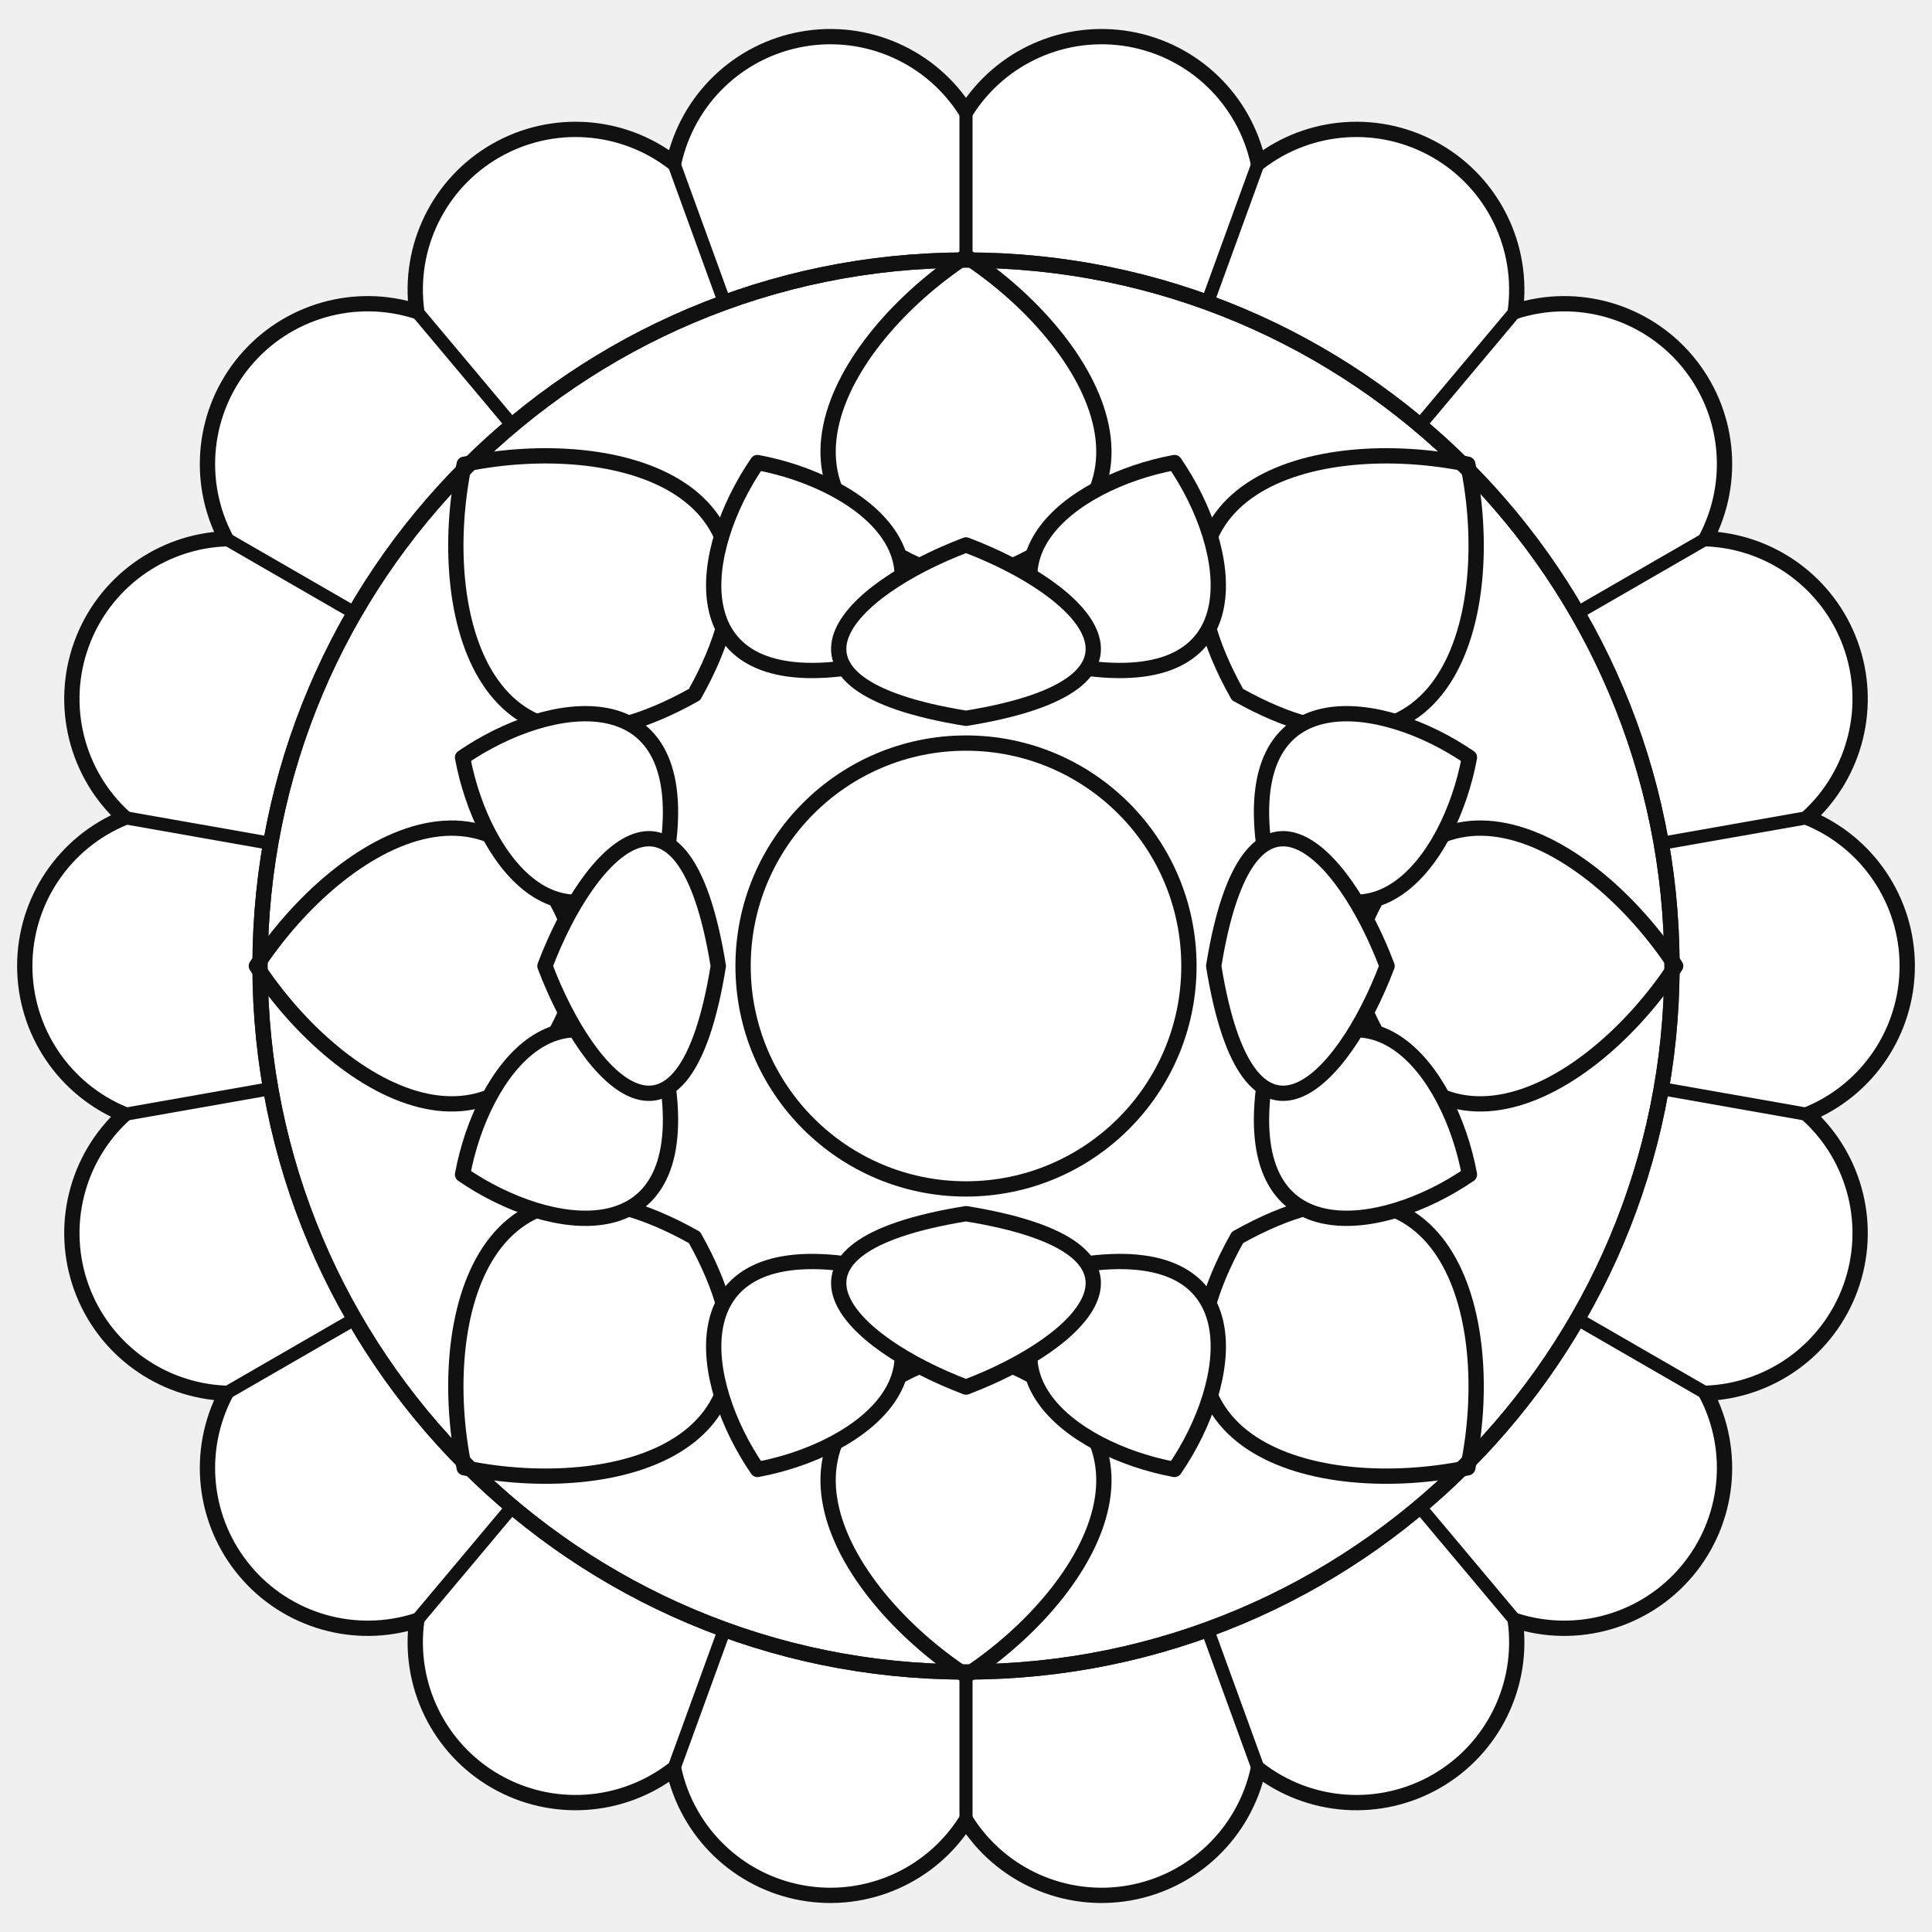
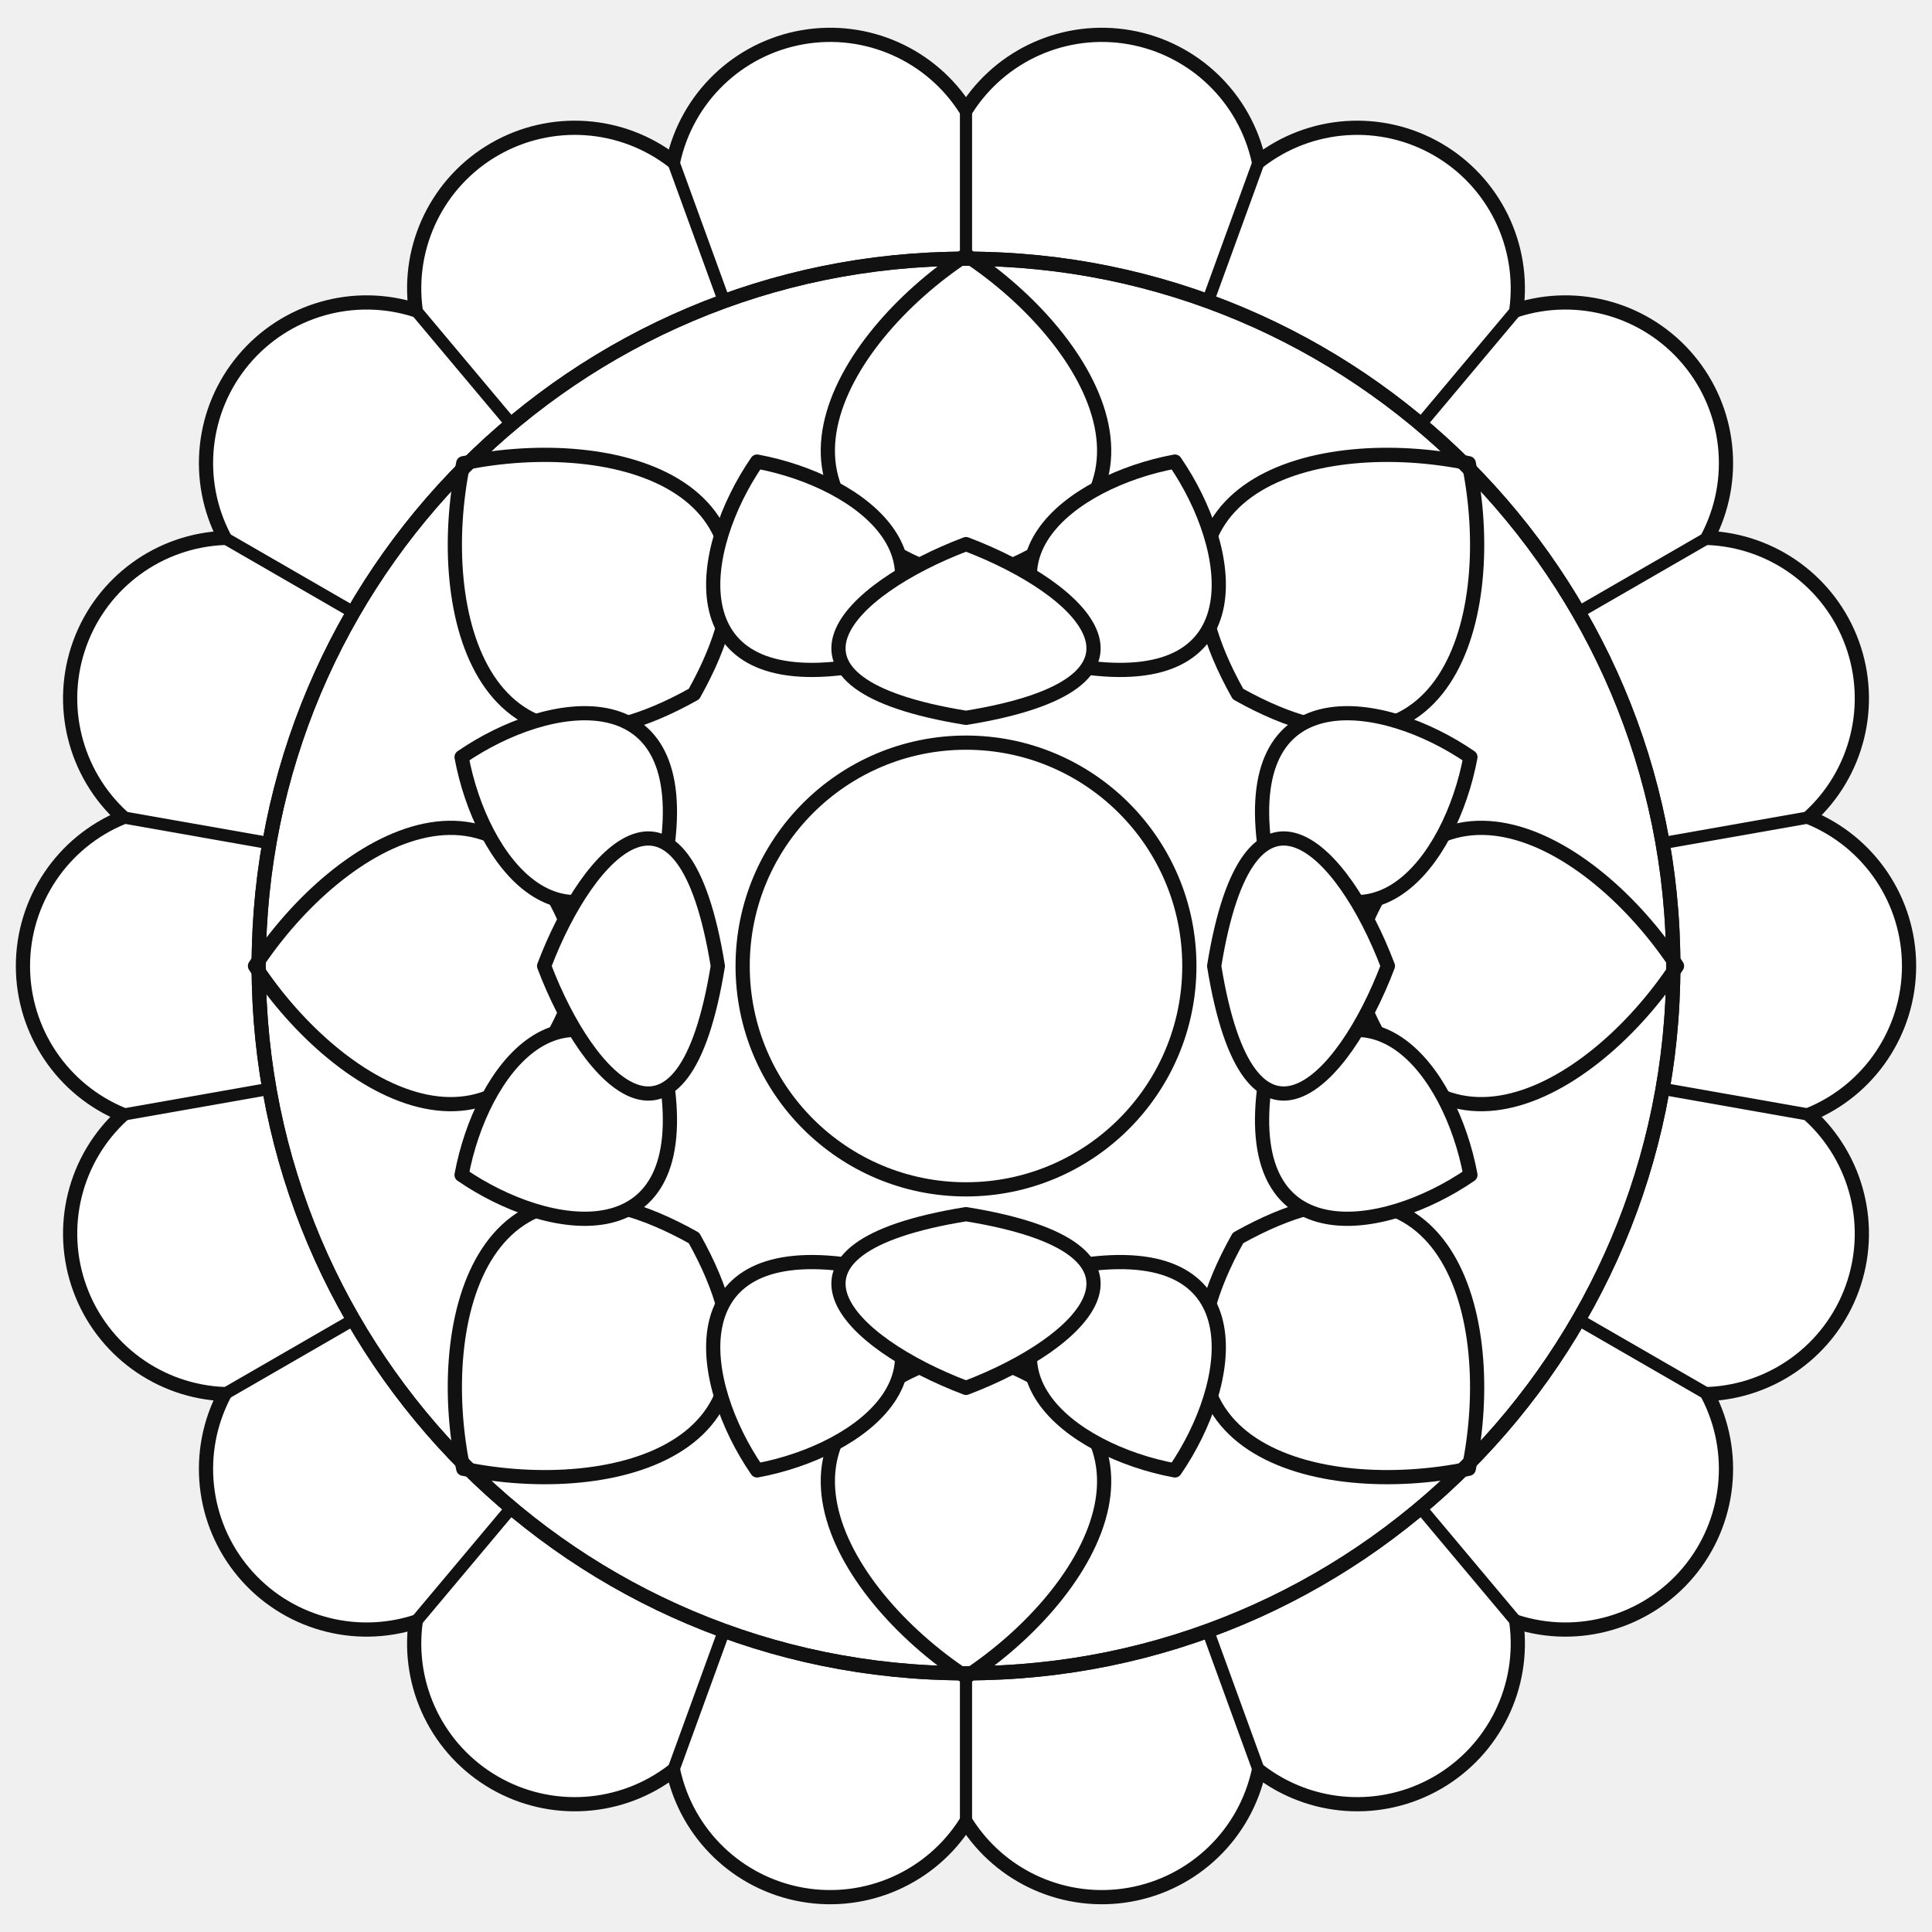
- <svg xmlns="http://www.w3.org/2000/svg" width="156mm" height="156mm" viewBox="-78 -78 156 156">
-   <path d="M0,-69 A12.943,12.943 0 0 1 23.599,-64.839 A12.943,12.943 0 0 1 44.352,-52.857 A12.943,12.943 0 0 1 59.756,-34.5 A12.943,12.943 0 0 1 67.952,-11.982 A12.943,12.943 0 0 1 67.952,11.982 A12.943,12.943 0 0 1 59.756,34.5 A12.943,12.943 0 0 1 44.352,52.857 A12.943,12.943 0 0 1 23.599,64.839 A12.943,12.943 0 0 1 0,69 A12.943,12.943 0 0 1 -23.599,64.839 A12.943,12.943 0 0 1 -44.352,52.857 A12.943,12.943 0 0 1 -59.756,34.5 A12.943,12.943 0 0 1 -67.952,11.982 A12.943,12.943 0 0 1 -67.952,-11.982 A12.943,12.943 0 0 1 -59.756,-34.5 A12.943,12.943 0 0 1 -44.352,-52.857 A12.943,12.943 0 0 1 -23.599,-64.839 A12.943,12.943 0 0 1 0,-69 Z" fill="#ffffff" stroke="#111111" stroke-width="1.235" stroke-linejoin="round" stroke-linecap="round" />
-   <path d="M0,-57 L0,-69" fill="none" stroke="#111111" stroke-width="1.058" stroke-linejoin="round" stroke-linecap="round" />
-   <path d="M19.495,-53.562 L23.599,-64.839" fill="none" stroke="#111111" stroke-width="1.058" stroke-linejoin="round" stroke-linecap="round" />
-   <path d="M36.639,-43.665 L44.352,-52.857" fill="none" stroke="#111111" stroke-width="1.058" stroke-linejoin="round" stroke-linecap="round" />
-   <path d="M49.363,-28.5 L59.756,-34.5" fill="none" stroke="#111111" stroke-width="1.058" stroke-linejoin="round" stroke-linecap="round" />
-   <path d="M56.134,-9.898 L67.952,-11.982" fill="none" stroke="#111111" stroke-width="1.058" stroke-linejoin="round" stroke-linecap="round" />
-   <path d="M56.134,9.898 L67.952,11.982" fill="none" stroke="#111111" stroke-width="1.058" stroke-linejoin="round" stroke-linecap="round" />
-   <path d="M49.363,28.5 L59.756,34.5" fill="none" stroke="#111111" stroke-width="1.058" stroke-linejoin="round" stroke-linecap="round" />
-   <path d="M36.639,43.665 L44.352,52.857" fill="none" stroke="#111111" stroke-width="1.058" stroke-linejoin="round" stroke-linecap="round" />
-   <path d="M19.495,53.562 L23.599,64.839" fill="none" stroke="#111111" stroke-width="1.058" stroke-linejoin="round" stroke-linecap="round" />
-   <path d="M0,57 L0,69" fill="none" stroke="#111111" stroke-width="1.058" stroke-linejoin="round" stroke-linecap="round" />
-   <path d="M-19.495,53.562 L-23.599,64.839" fill="none" stroke="#111111" stroke-width="1.058" stroke-linejoin="round" stroke-linecap="round" />
-   <path d="M-36.639,43.665 L-44.352,52.857" fill="none" stroke="#111111" stroke-width="1.058" stroke-linejoin="round" stroke-linecap="round" />
-   <path d="M-49.363,28.5 L-59.756,34.5" fill="none" stroke="#111111" stroke-width="1.058" stroke-linejoin="round" stroke-linecap="round" />
-   <path d="M-56.134,9.898 L-67.952,11.982" fill="none" stroke="#111111" stroke-width="1.058" stroke-linejoin="round" stroke-linecap="round" />
-   <path d="M-56.134,-9.898 L-67.952,-11.982" fill="none" stroke="#111111" stroke-width="1.058" stroke-linejoin="round" stroke-linecap="round" />
-   <path d="M-49.363,-28.5 L-59.756,-34.5" fill="none" stroke="#111111" stroke-width="1.058" stroke-linejoin="round" stroke-linecap="round" />
-   <path d="M-36.639,-43.665 L-44.352,-52.857" fill="none" stroke="#111111" stroke-width="1.058" stroke-linejoin="round" stroke-linecap="round" />
-   <path d="M-19.495,-53.562 L-23.599,-64.839" fill="none" stroke="#111111" stroke-width="1.058" stroke-linejoin="round" stroke-linecap="round" />
-   <circle cx="0" cy="0" r="57" fill="#ffffff" stroke="#111111" stroke-width="1.235" stroke-linejoin="round" stroke-linecap="round" />
-   <g class="petalo">
-     <path d="M0,-31 C18.72,-36.26 10.4,-50.462 0,-57.3 C-10.4,-50.462 -18.72,-36.26 0,-31 Z" fill="#ffffff" stroke="#111111" stroke-width="1.235" stroke-linejoin="round" stroke-linecap="round" />
+ <svg xmlns="http://www.w3.org/2000/svg" width="168mm" height="168mm" viewBox="-84 -84 168 168">
+   <g transform="scale(1.079)">
+     <path d="M0,-69 A12.943,12.943 0 0 1 23.599,-64.839 A12.943,12.943 0 0 1 44.352,-52.857 A12.943,12.943 0 0 1 59.756,-34.5 A12.943,12.943 0 0 1 67.952,-11.982 A12.943,12.943 0 0 1 67.952,11.982 A12.943,12.943 0 0 1 59.756,34.5 A12.943,12.943 0 0 1 44.352,52.857 A12.943,12.943 0 0 1 23.599,64.839 A12.943,12.943 0 0 1 0,69 A12.943,12.943 0 0 1 -23.599,64.839 A12.943,12.943 0 0 1 -44.352,52.857 A12.943,12.943 0 0 1 -59.756,34.5 A12.943,12.943 0 0 1 -67.952,11.982 A12.943,12.943 0 0 1 -67.952,-11.982 A12.943,12.943 0 0 1 -59.756,-34.5 A12.943,12.943 0 0 1 -44.352,-52.857 A12.943,12.943 0 0 1 -23.599,-64.839 A12.943,12.943 0 0 1 0,-69 Z" fill="#ffffff" stroke="#111111" stroke-width="1.145" stroke-linejoin="round" stroke-linecap="round" />
+     <path d="M0,-57 L0,-69" fill="none" stroke="#111111" stroke-width="0.981" stroke-linejoin="round" stroke-linecap="round" />
+     <path d="M19.495,-53.562 L23.599,-64.839" fill="none" stroke="#111111" stroke-width="0.981" stroke-linejoin="round" stroke-linecap="round" />
+     <path d="M36.639,-43.665 L44.352,-52.857" fill="none" stroke="#111111" stroke-width="0.981" stroke-linejoin="round" stroke-linecap="round" />
+     <path d="M49.363,-28.5 L59.756,-34.5" fill="none" stroke="#111111" stroke-width="0.981" stroke-linejoin="round" stroke-linecap="round" />
+     <path d="M56.134,-9.898 L67.952,-11.982" fill="none" stroke="#111111" stroke-width="0.981" stroke-linejoin="round" stroke-linecap="round" />
+     <path d="M56.134,9.898 L67.952,11.982" fill="none" stroke="#111111" stroke-width="0.981" stroke-linejoin="round" stroke-linecap="round" />
+     <path d="M49.363,28.5 L59.756,34.5" fill="none" stroke="#111111" stroke-width="0.981" stroke-linejoin="round" stroke-linecap="round" />
+     <path d="M36.639,43.665 L44.352,52.857" fill="none" stroke="#111111" stroke-width="0.981" stroke-linejoin="round" stroke-linecap="round" />
+     <path d="M19.495,53.562 L23.599,64.839" fill="none" stroke="#111111" stroke-width="0.981" stroke-linejoin="round" stroke-linecap="round" />
+     <path d="M0,57 L0,69" fill="none" stroke="#111111" stroke-width="0.981" stroke-linejoin="round" stroke-linecap="round" />
+     <path d="M-19.495,53.562 L-23.599,64.839" fill="none" stroke="#111111" stroke-width="0.981" stroke-linejoin="round" stroke-linecap="round" />
+     <path d="M-36.639,43.665 L-44.352,52.857" fill="none" stroke="#111111" stroke-width="0.981" stroke-linejoin="round" stroke-linecap="round" />
+     <path d="M-49.363,28.5 L-59.756,34.5" fill="none" stroke="#111111" stroke-width="0.981" stroke-linejoin="round" stroke-linecap="round" />
+     <path d="M-56.134,9.898 L-67.952,11.982" fill="none" stroke="#111111" stroke-width="0.981" stroke-linejoin="round" stroke-linecap="round" />
+     <path d="M-56.134,-9.898 L-67.952,-11.982" fill="none" stroke="#111111" stroke-width="0.981" stroke-linejoin="round" stroke-linecap="round" />
+     <path d="M-49.363,-28.5 L-59.756,-34.5" fill="none" stroke="#111111" stroke-width="0.981" stroke-linejoin="round" stroke-linecap="round" />
+     <path d="M-36.639,-43.665 L-44.352,-52.857" fill="none" stroke="#111111" stroke-width="0.981" stroke-linejoin="round" stroke-linecap="round" />
+     <path d="M-19.495,-53.562 L-23.599,-64.839" fill="none" stroke="#111111" stroke-width="0.981" stroke-linejoin="round" stroke-linecap="round" />
+     <circle cx="0" cy="0" r="57" fill="#ffffff" stroke="#111111" stroke-width="1.145" stroke-linejoin="round" stroke-linecap="round" />
+     <g class="petalo">
+       <path d="M0,-31 C18.72,-36.26 10.4,-50.462 0,-57.3 C-10.4,-50.462 -18.72,-36.26 0,-31 Z" fill="#ffffff" stroke="#111111" stroke-width="1.145" stroke-linejoin="round" stroke-linecap="round" />
+     </g>
+     <g class="petalo">
+       <path d="M21.92,-21.92 C38.877,-12.403 43.036,-28.328 40.517,-40.517 C28.328,-43.036 12.403,-38.877 21.92,-21.92 Z" fill="#ffffff" stroke="#111111" stroke-width="1.145" stroke-linejoin="round" stroke-linecap="round" />
+     </g>
+     <g class="petalo">
+       <path d="M31,0 C36.26,18.72 50.462,10.4 57.3,0 C50.462,-10.4 36.26,-18.72 31,0 Z" fill="#ffffff" stroke="#111111" stroke-width="1.145" stroke-linejoin="round" stroke-linecap="round" />
+     </g>
+     <g class="petalo">
+       <path d="M21.92,21.92 C12.403,38.877 28.328,43.036 40.517,40.517 C43.036,28.328 38.877,12.403 21.92,21.92 Z" fill="#ffffff" stroke="#111111" stroke-width="1.145" stroke-linejoin="round" stroke-linecap="round" />
+     </g>
+     <g class="petalo">
+       <path d="M0,31 C-18.72,36.26 -10.4,50.462 0,57.3 C10.4,50.462 18.72,36.26 0,31 Z" fill="#ffffff" stroke="#111111" stroke-width="1.145" stroke-linejoin="round" stroke-linecap="round" />
+     </g>
+     <g class="petalo">
+       <path d="M-21.92,21.92 C-38.877,12.403 -43.036,28.328 -40.517,40.517 C-28.328,43.036 -12.403,38.877 -21.92,21.92 Z" fill="#ffffff" stroke="#111111" stroke-width="1.145" stroke-linejoin="round" stroke-linecap="round" />
+     </g>
+     <g class="petalo">
+       <path d="M-31,0 C-36.26,-18.72 -50.462,-10.4 -57.3,0 C-50.462,10.4 -36.26,18.72 -31,0 Z" fill="#ffffff" stroke="#111111" stroke-width="1.145" stroke-linejoin="round" stroke-linecap="round" />
+     </g>
+     <g class="petalo">
+       <path d="M-21.92,-21.92 C-12.403,-38.877 -28.328,-43.036 -40.517,-40.517 C-43.036,-28.328 -38.877,-12.403 -21.92,-21.92 Z" fill="#ffffff" stroke="#111111" stroke-width="1.145" stroke-linejoin="round" stroke-linecap="round" />
+     </g>
+     <g class="petalo">
+       <path d="M9.95,-24.021 C23.301,-22.387 21.699,-33.572 16.838,-40.651 C8.395,-39.082 -0.646,-32.306 9.95,-24.021 Z" fill="#ffffff" stroke="#111111" stroke-width="1.145" stroke-linejoin="round" stroke-linecap="round" />
+     </g>
+     <g class="petalo">
+       <path d="M24.021,-9.95 C32.306,0.646 39.082,-8.395 40.651,-16.838 C33.572,-21.699 22.387,-23.301 24.021,-9.95 Z" fill="#ffffff" stroke="#111111" stroke-width="1.145" stroke-linejoin="round" stroke-linecap="round" />
+     </g>
+     <g class="petalo">
+       <path d="M24.021,9.95 C22.387,23.301 33.572,21.699 40.651,16.838 C39.082,8.395 32.306,-0.646 24.021,9.95 Z" fill="#ffffff" stroke="#111111" stroke-width="1.145" stroke-linejoin="round" stroke-linecap="round" />
+     </g>
+     <g class="petalo">
+       <path d="M9.95,24.021 C-0.646,32.306 8.395,39.082 16.838,40.651 C21.699,33.572 23.301,22.387 9.95,24.021 Z" fill="#ffffff" stroke="#111111" stroke-width="1.145" stroke-linejoin="round" stroke-linecap="round" />
+     </g>
+     <g class="petalo">
+       <path d="M-9.95,24.021 C-23.301,22.387 -21.699,33.572 -16.838,40.651 C-8.395,39.082 0.646,32.306 -9.95,24.021 Z" fill="#ffffff" stroke="#111111" stroke-width="1.145" stroke-linejoin="round" stroke-linecap="round" />
+     </g>
+     <g class="petalo">
+       <path d="M-24.021,9.95 C-32.306,-0.646 -39.082,8.395 -40.651,16.838 C-33.572,21.699 -22.387,23.301 -24.021,9.95 Z" fill="#ffffff" stroke="#111111" stroke-width="1.145" stroke-linejoin="round" stroke-linecap="round" />
+     </g>
+     <g class="petalo">
+       <path d="M-24.021,-9.95 C-22.387,-23.301 -33.572,-21.699 -40.651,-16.838 C-39.082,-8.395 -32.306,0.646 -24.021,-9.95 Z" fill="#ffffff" stroke="#111111" stroke-width="1.145" stroke-linejoin="round" stroke-linecap="round" />
+     </g>
+     <g class="petalo">
+       <path d="M-9.95,-24.021 C0.646,-32.306 -8.395,-39.082 -16.838,-40.651 C-21.699,-33.572 -23.301,-22.387 -9.95,-24.021 Z" fill="#ffffff" stroke="#111111" stroke-width="1.145" stroke-linejoin="round" stroke-linecap="round" />
+     </g>
+     <g class="petalo">
+       <path d="M0,-20 C17.28,-22.8 9.6,-30.36 0,-34 C-9.6,-30.36 -17.28,-22.8 0,-20 Z" fill="#ffffff" stroke="#111111" stroke-width="1.145" stroke-linejoin="round" stroke-linecap="round" />
+     </g>
+     <g class="petalo">
+       <path d="M20,0 C22.8,17.28 30.36,9.6 34,0 C30.36,-9.6 22.8,-17.28 20,0 Z" fill="#ffffff" stroke="#111111" stroke-width="1.145" stroke-linejoin="round" stroke-linecap="round" />
+     </g>
+     <g class="petalo">
+       <path d="M0,20 C-17.28,22.8 -9.6,30.36 0,34 C9.6,30.36 17.28,22.8 0,20 Z" fill="#ffffff" stroke="#111111" stroke-width="1.145" stroke-linejoin="round" stroke-linecap="round" />
+     </g>
+     <g class="petalo">
+       <path d="M-20,0 C-22.8,-17.28 -30.36,-9.6 -34,0 C-30.36,9.6 -22.8,17.28 -20,0 Z" fill="#ffffff" stroke="#111111" stroke-width="1.145" stroke-linejoin="round" stroke-linecap="round" />
+     </g>
+     <circle cx="0" cy="0" r="57" fill="none" stroke="#111111" stroke-width="1.145" stroke-linejoin="round" stroke-linecap="round" />
+     <circle cx="0" cy="0" r="18" fill="#ffffff" stroke="#111111" stroke-width="1.145" stroke-linejoin="round" stroke-linecap="round" />
  </g>
-   <g class="petalo">
-     <path d="M21.92,-21.92 C38.877,-12.403 43.036,-28.328 40.517,-40.517 C28.328,-43.036 12.403,-38.877 21.92,-21.92 Z" fill="#ffffff" stroke="#111111" stroke-width="1.235" stroke-linejoin="round" stroke-linecap="round" />
-   </g>
-   <g class="petalo">
-     <path d="M31,0 C36.26,18.72 50.462,10.4 57.3,0 C50.462,-10.4 36.26,-18.72 31,0 Z" fill="#ffffff" stroke="#111111" stroke-width="1.235" stroke-linejoin="round" stroke-linecap="round" />
-   </g>
-   <g class="petalo">
-     <path d="M21.92,21.92 C12.403,38.877 28.328,43.036 40.517,40.517 C43.036,28.328 38.877,12.403 21.92,21.92 Z" fill="#ffffff" stroke="#111111" stroke-width="1.235" stroke-linejoin="round" stroke-linecap="round" />
-   </g>
-   <g class="petalo">
-     <path d="M0,31 C-18.72,36.26 -10.4,50.462 0,57.3 C10.4,50.462 18.72,36.26 0,31 Z" fill="#ffffff" stroke="#111111" stroke-width="1.235" stroke-linejoin="round" stroke-linecap="round" />
-   </g>
-   <g class="petalo">
-     <path d="M-21.92,21.92 C-38.877,12.403 -43.036,28.328 -40.517,40.517 C-28.328,43.036 -12.403,38.877 -21.92,21.92 Z" fill="#ffffff" stroke="#111111" stroke-width="1.235" stroke-linejoin="round" stroke-linecap="round" />
-   </g>
-   <g class="petalo">
-     <path d="M-31,0 C-36.26,-18.72 -50.462,-10.4 -57.3,0 C-50.462,10.4 -36.26,18.72 -31,0 Z" fill="#ffffff" stroke="#111111" stroke-width="1.235" stroke-linejoin="round" stroke-linecap="round" />
-   </g>
-   <g class="petalo">
-     <path d="M-21.92,-21.92 C-12.403,-38.877 -28.328,-43.036 -40.517,-40.517 C-43.036,-28.328 -38.877,-12.403 -21.92,-21.92 Z" fill="#ffffff" stroke="#111111" stroke-width="1.235" stroke-linejoin="round" stroke-linecap="round" />
-   </g>
-   <g class="petalo">
-     <path d="M9.95,-24.021 C23.301,-22.387 21.699,-33.572 16.838,-40.651 C8.395,-39.082 -0.646,-32.306 9.95,-24.021 Z" fill="#ffffff" stroke="#111111" stroke-width="1.235" stroke-linejoin="round" stroke-linecap="round" />
-   </g>
-   <g class="petalo">
-     <path d="M24.021,-9.95 C32.306,0.646 39.082,-8.395 40.651,-16.838 C33.572,-21.699 22.387,-23.301 24.021,-9.95 Z" fill="#ffffff" stroke="#111111" stroke-width="1.235" stroke-linejoin="round" stroke-linecap="round" />
-   </g>
-   <g class="petalo">
-     <path d="M24.021,9.95 C22.387,23.301 33.572,21.699 40.651,16.838 C39.082,8.395 32.306,-0.646 24.021,9.95 Z" fill="#ffffff" stroke="#111111" stroke-width="1.235" stroke-linejoin="round" stroke-linecap="round" />
-   </g>
-   <g class="petalo">
-     <path d="M9.95,24.021 C-0.646,32.306 8.395,39.082 16.838,40.651 C21.699,33.572 23.301,22.387 9.95,24.021 Z" fill="#ffffff" stroke="#111111" stroke-width="1.235" stroke-linejoin="round" stroke-linecap="round" />
-   </g>
-   <g class="petalo">
-     <path d="M-9.95,24.021 C-23.301,22.387 -21.699,33.572 -16.838,40.651 C-8.395,39.082 0.646,32.306 -9.95,24.021 Z" fill="#ffffff" stroke="#111111" stroke-width="1.235" stroke-linejoin="round" stroke-linecap="round" />
-   </g>
-   <g class="petalo">
-     <path d="M-24.021,9.95 C-32.306,-0.646 -39.082,8.395 -40.651,16.838 C-33.572,21.699 -22.387,23.301 -24.021,9.95 Z" fill="#ffffff" stroke="#111111" stroke-width="1.235" stroke-linejoin="round" stroke-linecap="round" />
-   </g>
-   <g class="petalo">
-     <path d="M-24.021,-9.95 C-22.387,-23.301 -33.572,-21.699 -40.651,-16.838 C-39.082,-8.395 -32.306,0.646 -24.021,-9.95 Z" fill="#ffffff" stroke="#111111" stroke-width="1.235" stroke-linejoin="round" stroke-linecap="round" />
-   </g>
-   <g class="petalo">
-     <path d="M-9.95,-24.021 C0.646,-32.306 -8.395,-39.082 -16.838,-40.651 C-21.699,-33.572 -23.301,-22.387 -9.95,-24.021 Z" fill="#ffffff" stroke="#111111" stroke-width="1.235" stroke-linejoin="round" stroke-linecap="round" />
-   </g>
-   <g class="petalo">
-     <path d="M0,-20 C17.28,-22.8 9.6,-30.36 0,-34 C-9.6,-30.36 -17.28,-22.8 0,-20 Z" fill="#ffffff" stroke="#111111" stroke-width="1.235" stroke-linejoin="round" stroke-linecap="round" />
-   </g>
-   <g class="petalo">
-     <path d="M20,0 C22.8,17.28 30.36,9.6 34,0 C30.36,-9.6 22.8,-17.28 20,0 Z" fill="#ffffff" stroke="#111111" stroke-width="1.235" stroke-linejoin="round" stroke-linecap="round" />
-   </g>
-   <g class="petalo">
-     <path d="M0,20 C-17.28,22.8 -9.6,30.36 0,34 C9.6,30.36 17.28,22.8 0,20 Z" fill="#ffffff" stroke="#111111" stroke-width="1.235" stroke-linejoin="round" stroke-linecap="round" />
-   </g>
-   <g class="petalo">
-     <path d="M-20,0 C-22.8,-17.28 -30.36,-9.6 -34,0 C-30.36,9.6 -22.8,17.28 -20,0 Z" fill="#ffffff" stroke="#111111" stroke-width="1.235" stroke-linejoin="round" stroke-linecap="round" />
-   </g>
-   <circle cx="0" cy="0" r="57" fill="none" stroke="#111111" stroke-width="1.235" stroke-linejoin="round" stroke-linecap="round" />
-   <circle cx="0" cy="0" r="18" fill="#ffffff" stroke="#111111" stroke-width="1.235" stroke-linejoin="round" stroke-linecap="round" />
</svg>
